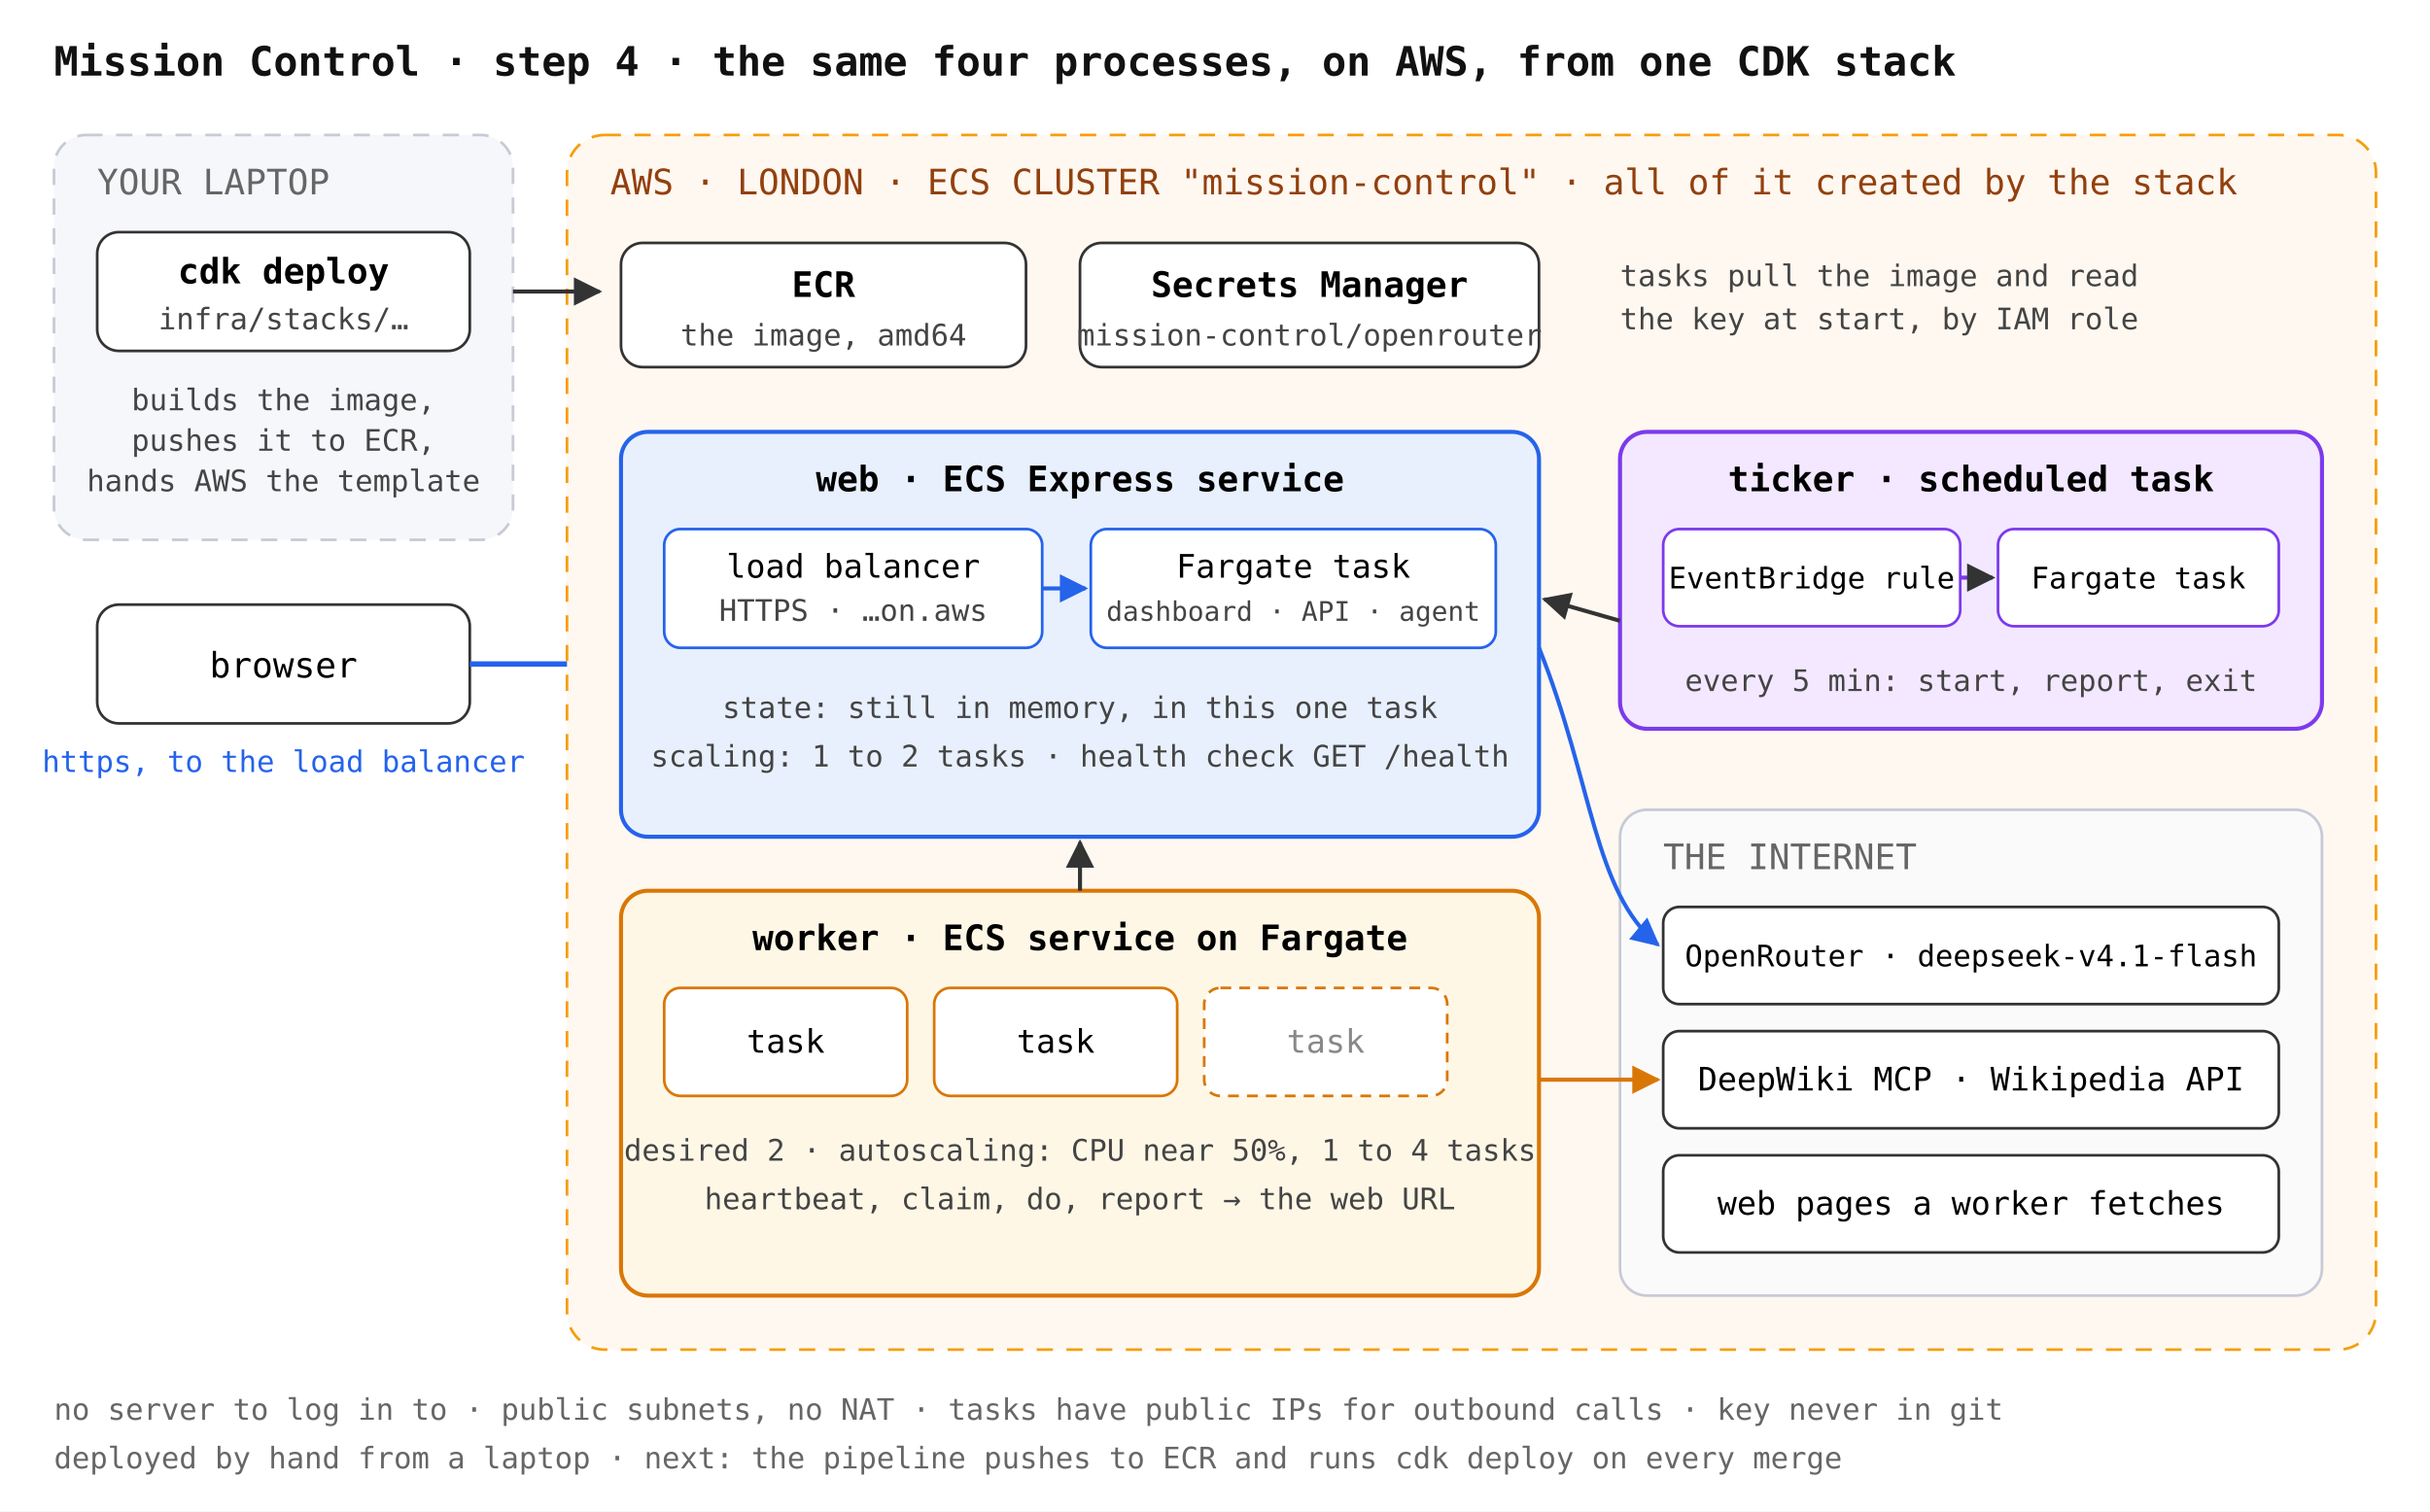
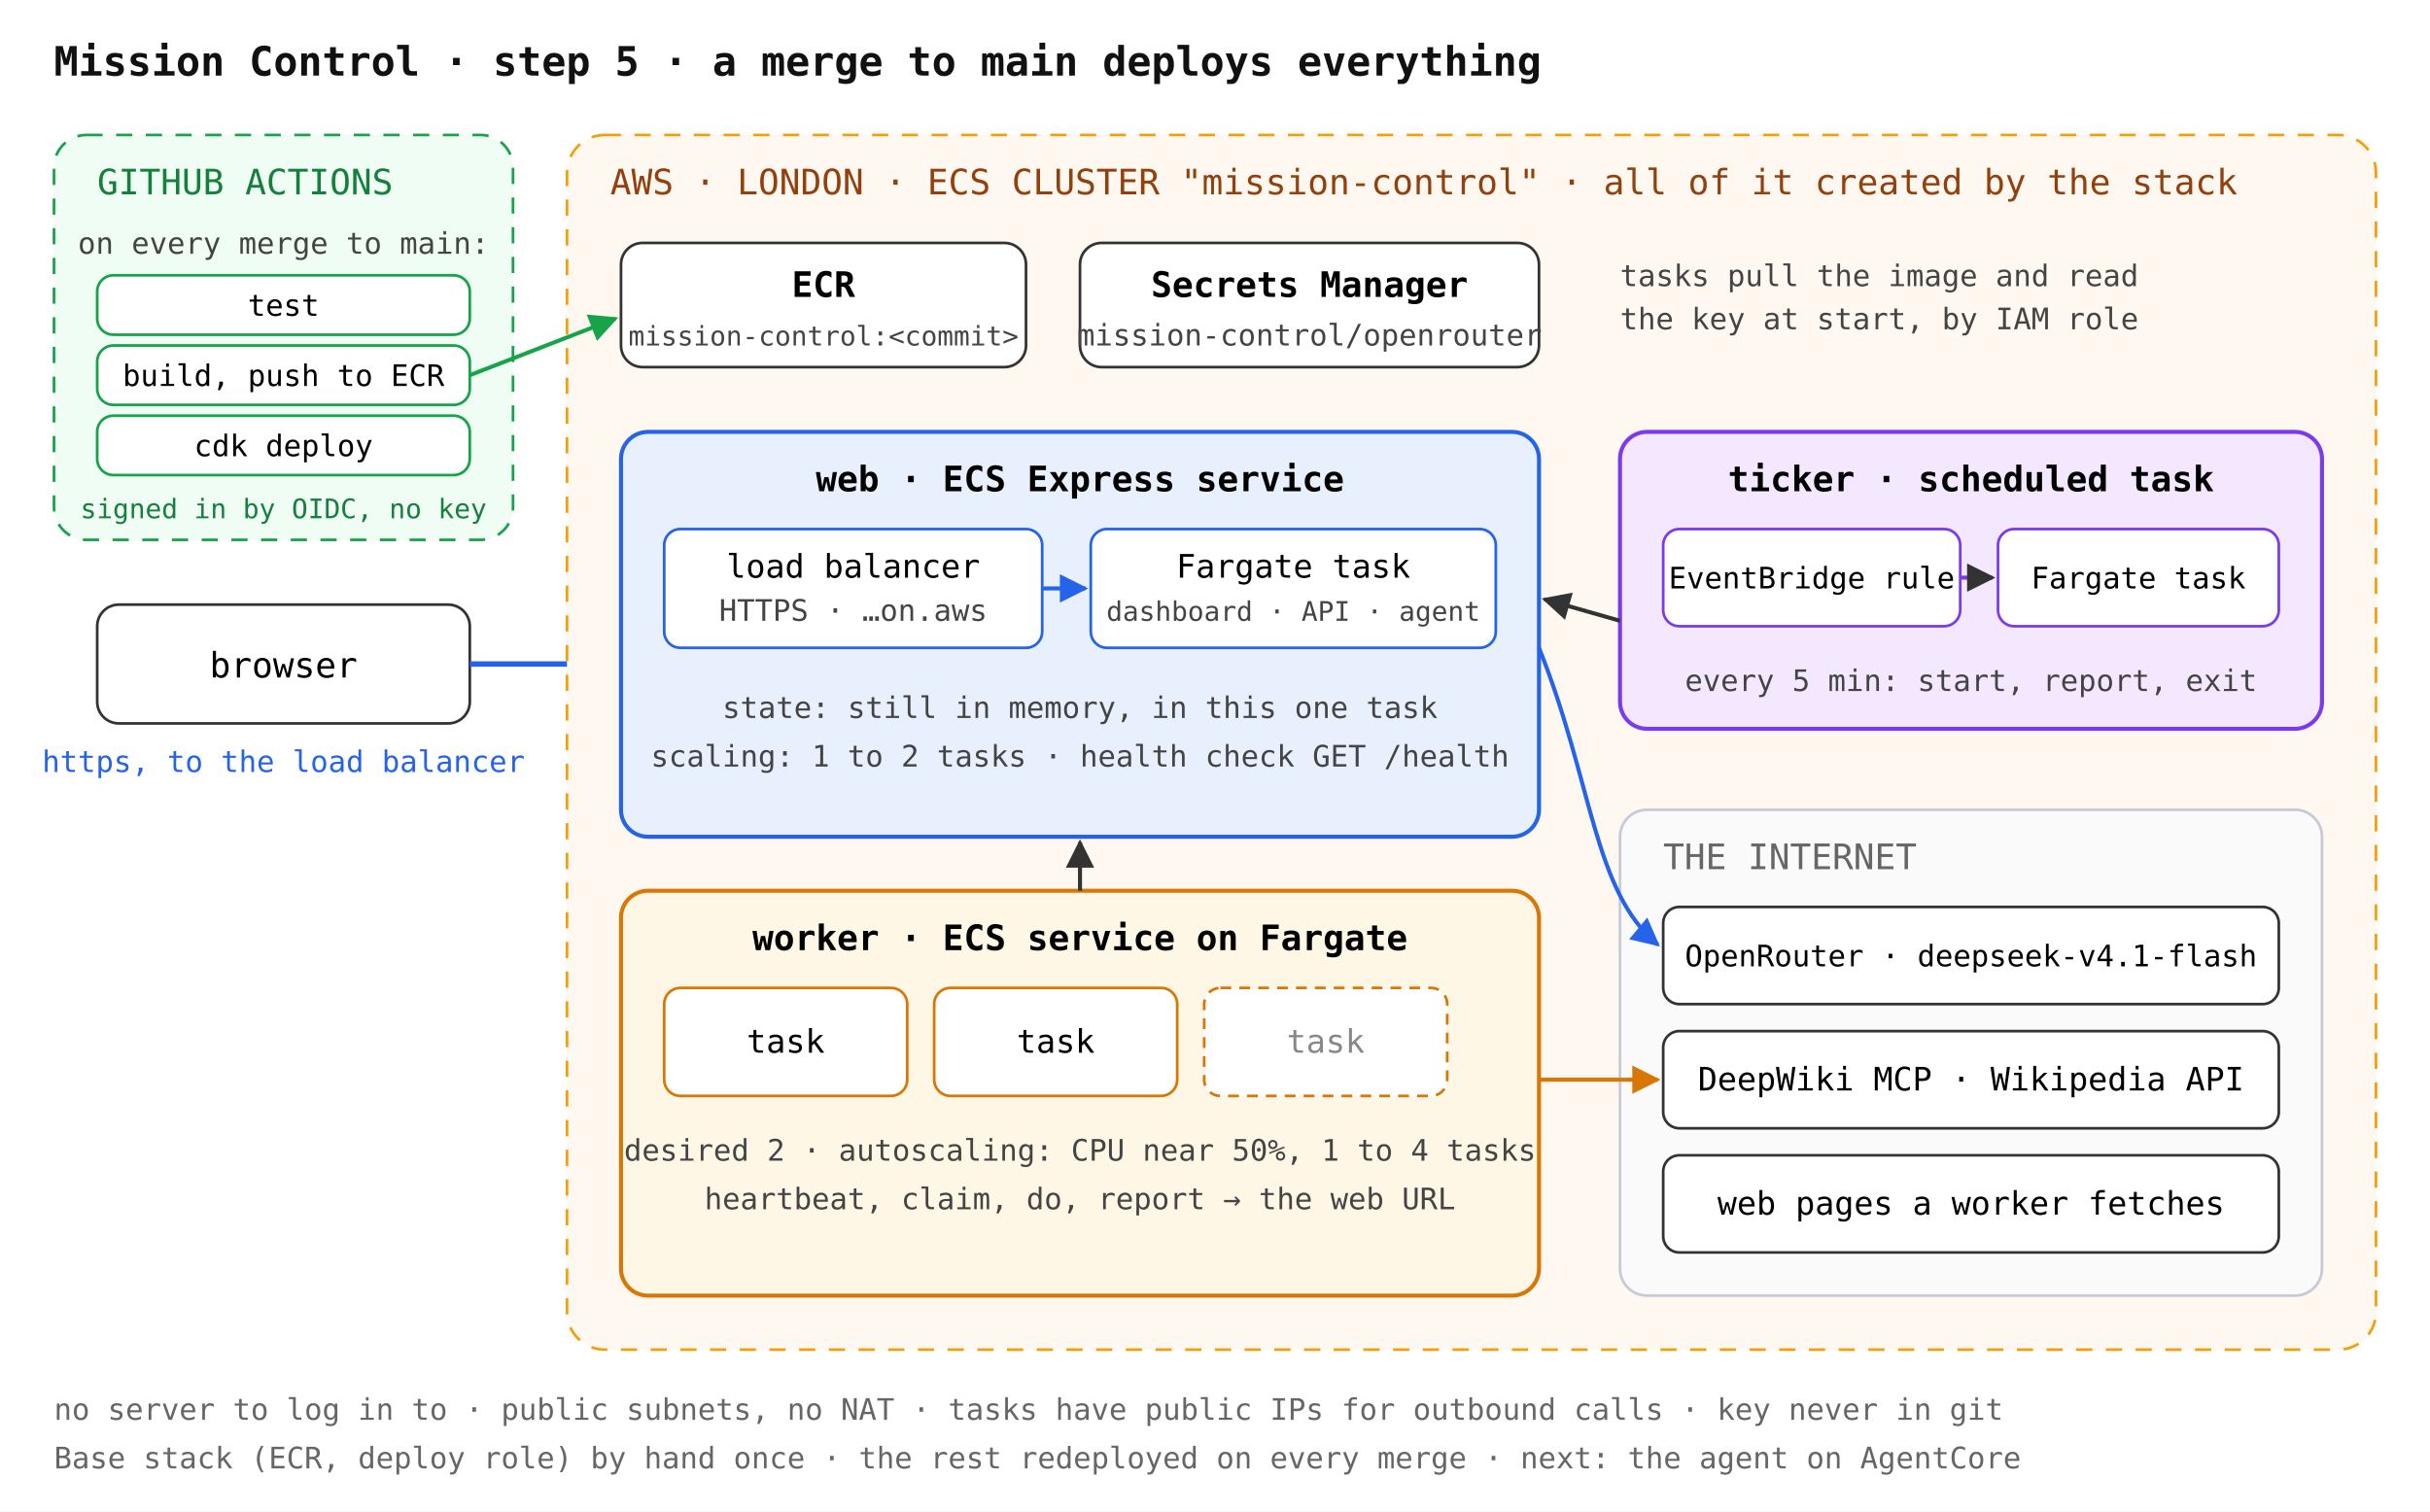
<svg xmlns="http://www.w3.org/2000/svg" viewBox="0 0 900 560" width="900" height="560" font-family="ui-monospace, Menlo, Consolas, monospace" font-size="13">
  <defs>
    <marker id="a" viewBox="0 0 10 10" refX="9" refY="5" markerWidth="7" markerHeight="7" orient="auto-start-reverse">
      <path d="M0,0 L10,5 L0,10 z" fill="#333" />
    </marker>
    <marker id="b" viewBox="0 0 10 10" refX="9" refY="5" markerWidth="7" markerHeight="7" orient="auto-start-reverse">
      <path d="M0,0 L10,5 L0,10 z" fill="#2563eb" />
    </marker>
    <marker id="o" viewBox="0 0 10 10" refX="9" refY="5" markerWidth="7" markerHeight="7" orient="auto-start-reverse">
      <path d="M0,0 L10,5 L0,10 z" fill="#d97706" />
    </marker>
    <marker id="g" viewBox="0 0 10 10" refX="9" refY="5" markerWidth="7" markerHeight="7" orient="auto-start-reverse">
      <path d="M0,0 L10,5 L0,10 z" fill="#16a34a" />
    </marker>
  </defs>
  <rect width="900" height="560" fill="#ffffff" />
-   <text x="20" y="28" font-size="15" font-weight="bold" fill="#111">Mission Control · step 4 · the same four processes, on AWS, from one CDK stack</text>
-   <rect x="20" y="50" width="170" height="150" rx="12" fill="#f6f7fb" stroke="#c7cad6" stroke-dasharray="6 5" />
-   <text x="36" y="72" fill="#666">YOUR LAPTOP</text>
-   <rect x="36" y="86" width="138" height="44" rx="8" fill="#fff" stroke="#333" />
-   <text x="105" y="105" text-anchor="middle" font-weight="bold">cdk deploy</text>
-   <text x="105" y="122" text-anchor="middle" fill="#444" font-size="11">infra/stacks/…</text>
-   <text x="105" y="152" text-anchor="middle" fill="#444" font-size="11">builds the image,</text>
-   <text x="105" y="167" text-anchor="middle" fill="#444" font-size="11">pushes it to ECR,</text>
-   <text x="105" y="182" text-anchor="middle" fill="#444" font-size="11">hands AWS the template</text>
+   <text x="20" y="28" font-size="15" font-weight="bold" fill="#111">Mission Control · step 5 · a merge to main deploys everything</text>
+   <rect x="20" y="50" width="170" height="150" rx="12" fill="#f0fdf4" stroke="#16a34a" stroke-dasharray="6 5" />
+   <text x="36" y="72" fill="#15803d">GITHUB ACTIONS</text>
+   <text x="105" y="94" text-anchor="middle" fill="#444" font-size="11">on every merge to main:</text>
+   <rect x="36" y="102" width="138" height="22" rx="6" fill="#fff" stroke="#16a34a" />
+   <text x="105" y="117" text-anchor="middle" font-size="11">test</text>
+   <rect x="36" y="128" width="138" height="22" rx="6" fill="#fff" stroke="#16a34a" />
+   <text x="105" y="143" text-anchor="middle" font-size="11">build, push to ECR</text>
+   <rect x="36" y="154" width="138" height="22" rx="6" fill="#fff" stroke="#16a34a" />
+   <text x="105" y="169" text-anchor="middle" font-size="11">cdk deploy</text>
+   <text x="105" y="192" text-anchor="middle" fill="#15803d" font-size="10">signed in by OIDC, no key</text>
  <rect x="36" y="224" width="138" height="44" rx="8" fill="#fff" stroke="#333" />
  <text x="105" y="251" text-anchor="middle">browser</text>
  <path d="M174 246 L228 246 L228 222 L244 222" stroke="#2563eb" stroke-width="2" fill="none" marker-end="url(#b)" />
  <text x="105" y="286" text-anchor="middle" fill="#2563eb" font-size="11">https, to the load balancer</text>
  <rect x="210" y="50" width="670" height="450" rx="14" fill="#fff8f0" stroke="#f59e0b" stroke-dasharray="6 5" />
  <text x="226" y="72" fill="#92400e">AWS · LONDON · ECS CLUSTER "mission-control" · all of it created by the stack</text>
-   <path d="M190 108 L222 108" stroke="#333" stroke-width="1.5" marker-end="url(#a)" />
+   <path d="M174 139 L228 118" stroke="#16a34a" stroke-width="1.5" marker-end="url(#g)" />
  <rect x="230" y="90" width="150" height="46" rx="8" fill="#fff" stroke="#333" />
  <text x="305" y="110" text-anchor="middle" font-weight="bold">ECR</text>
-   <text x="305" y="128" text-anchor="middle" fill="#444" font-size="11">the image, amd64</text>
+   <text x="305" y="128" text-anchor="middle" fill="#444" font-size="10">mission-control:&lt;commit&gt;</text>
  <rect x="400" y="90" width="170" height="46" rx="8" fill="#fff" stroke="#333" />
  <text x="485" y="110" text-anchor="middle" font-weight="bold">Secrets Manager</text>
  <text x="485" y="128" text-anchor="middle" fill="#444" font-size="11">mission-control/openrouter</text>
  <text x="600" y="106" fill="#444" font-size="11">tasks pull the image and read</text>
  <text x="600" y="122" fill="#444" font-size="11">the key at start, by IAM role</text>
  <rect x="230" y="160" width="340" height="150" rx="10" fill="#e8f0fe" stroke="#2563eb" stroke-width="1.5" />
  <text x="400" y="182" text-anchor="middle" font-weight="bold">web · ECS Express service</text>
  <rect x="246" y="196" width="140" height="44" rx="6" fill="#fff" stroke="#2563eb" />
  <text x="316" y="214" text-anchor="middle" font-size="12">load balancer</text>
  <text x="316" y="230" text-anchor="middle" fill="#444" font-size="11">HTTPS · …on.aws</text>
  <rect x="404" y="196" width="150" height="44" rx="6" fill="#fff" stroke="#2563eb" />
  <text x="479" y="214" text-anchor="middle" font-size="12">Fargate task</text>
  <text x="479" y="230" text-anchor="middle" fill="#444" font-size="10">dashboard · API · agent</text>
  <path d="M386 218 L402 218" stroke="#2563eb" stroke-width="1.5" marker-end="url(#b)" />
  <text x="400" y="266" text-anchor="middle" fill="#444" font-size="11">state: still in memory, in this one task</text>
  <text x="400" y="284" text-anchor="middle" fill="#444" font-size="11">scaling: 1 to 2 tasks · health check GET /health</text>
  <rect x="230" y="330" width="340" height="150" rx="10" fill="#fff7e6" stroke="#d97706" stroke-width="1.5" />
  <text x="400" y="352" text-anchor="middle" font-weight="bold">worker · ECS service on Fargate</text>
  <rect x="246" y="366" width="90" height="40" rx="6" fill="#fff" stroke="#d97706" />
  <text x="291" y="390" text-anchor="middle" font-size="12">task</text>
  <rect x="346" y="366" width="90" height="40" rx="6" fill="#fff" stroke="#d97706" />
  <text x="391" y="390" text-anchor="middle" font-size="12">task</text>
  <rect x="446" y="366" width="90" height="40" rx="6" fill="#fff" stroke="#d97706" stroke-dasharray="4 3" />
  <text x="491" y="390" text-anchor="middle" font-size="12" fill="#888">task</text>
  <text x="400" y="430" text-anchor="middle" fill="#444" font-size="11">desired 2 · autoscaling: CPU near 50%, 1 to 4 tasks</text>
  <text x="400" y="448" text-anchor="middle" fill="#444" font-size="11">heartbeat, claim, do, report → the web URL</text>
  <path d="M400 330 L400 312" stroke="#333" stroke-width="1.5" marker-end="url(#a)" />
  <rect x="600" y="160" width="260" height="110" rx="10" fill="#f3e8ff" stroke="#7c3aed" stroke-width="1.5" />
  <text x="730" y="182" text-anchor="middle" font-weight="bold">ticker · scheduled task</text>
  <rect x="616" y="196" width="110" height="36" rx="6" fill="#fff" stroke="#7c3aed" />
  <text x="671" y="218" text-anchor="middle" font-size="11">EventBridge rule</text>
  <rect x="740" y="196" width="104" height="36" rx="6" fill="#fff" stroke="#7c3aed" />
  <text x="792" y="218" text-anchor="middle" font-size="11">Fargate task</text>
  <path d="M726 214 L738 214" stroke="#7c3aed" stroke-width="1.5" marker-end="url(#a)" />
  <text x="730" y="256" text-anchor="middle" fill="#444" font-size="11">every 5 min: start, report, exit</text>
  <path d="M600 230 L572 222" stroke="#333" stroke-width="1.5" marker-end="url(#a)" />
  <rect x="600" y="300" width="260" height="180" rx="10" fill="#fafafa" stroke="#c7cad6" />
  <text x="616" y="322" fill="#666">THE INTERNET</text>
  <rect x="616" y="336" width="228" height="36" rx="6" fill="#fff" stroke="#333" />
  <text x="730" y="358" text-anchor="middle" font-size="11">OpenRouter · deepseek-v4.1-flash</text>
  <rect x="616" y="382" width="228" height="36" rx="6" fill="#fff" stroke="#333" />
  <text x="730" y="404" text-anchor="middle" font-size="12">DeepWiki MCP · Wikipedia API</text>
  <rect x="616" y="428" width="228" height="36" rx="6" fill="#fff" stroke="#333" />
  <text x="730" y="450" text-anchor="middle" font-size="12">web pages a worker fetches</text>
  <path d="M570 240 C 590 290, 590 330, 614 350" stroke="#2563eb" stroke-width="1.5" fill="none" marker-end="url(#b)" />
  <path d="M570 400 L614 400" stroke="#d97706" stroke-width="1.5" marker-end="url(#o)" />
  <text x="20" y="526" fill="#666" font-size="11">no server to log in to · public subnets, no NAT · tasks have public IPs for outbound calls · key never in git</text>
-   <text x="20" y="544" fill="#666" font-size="11">deployed by hand from a laptop · next: the pipeline pushes to ECR and runs cdk deploy on every merge</text>
+   <text x="20" y="544" fill="#666" font-size="11">Base stack (ECR, deploy role) by hand once · the rest redeployed on every merge · next: the agent on AgentCore</text>
</svg>
